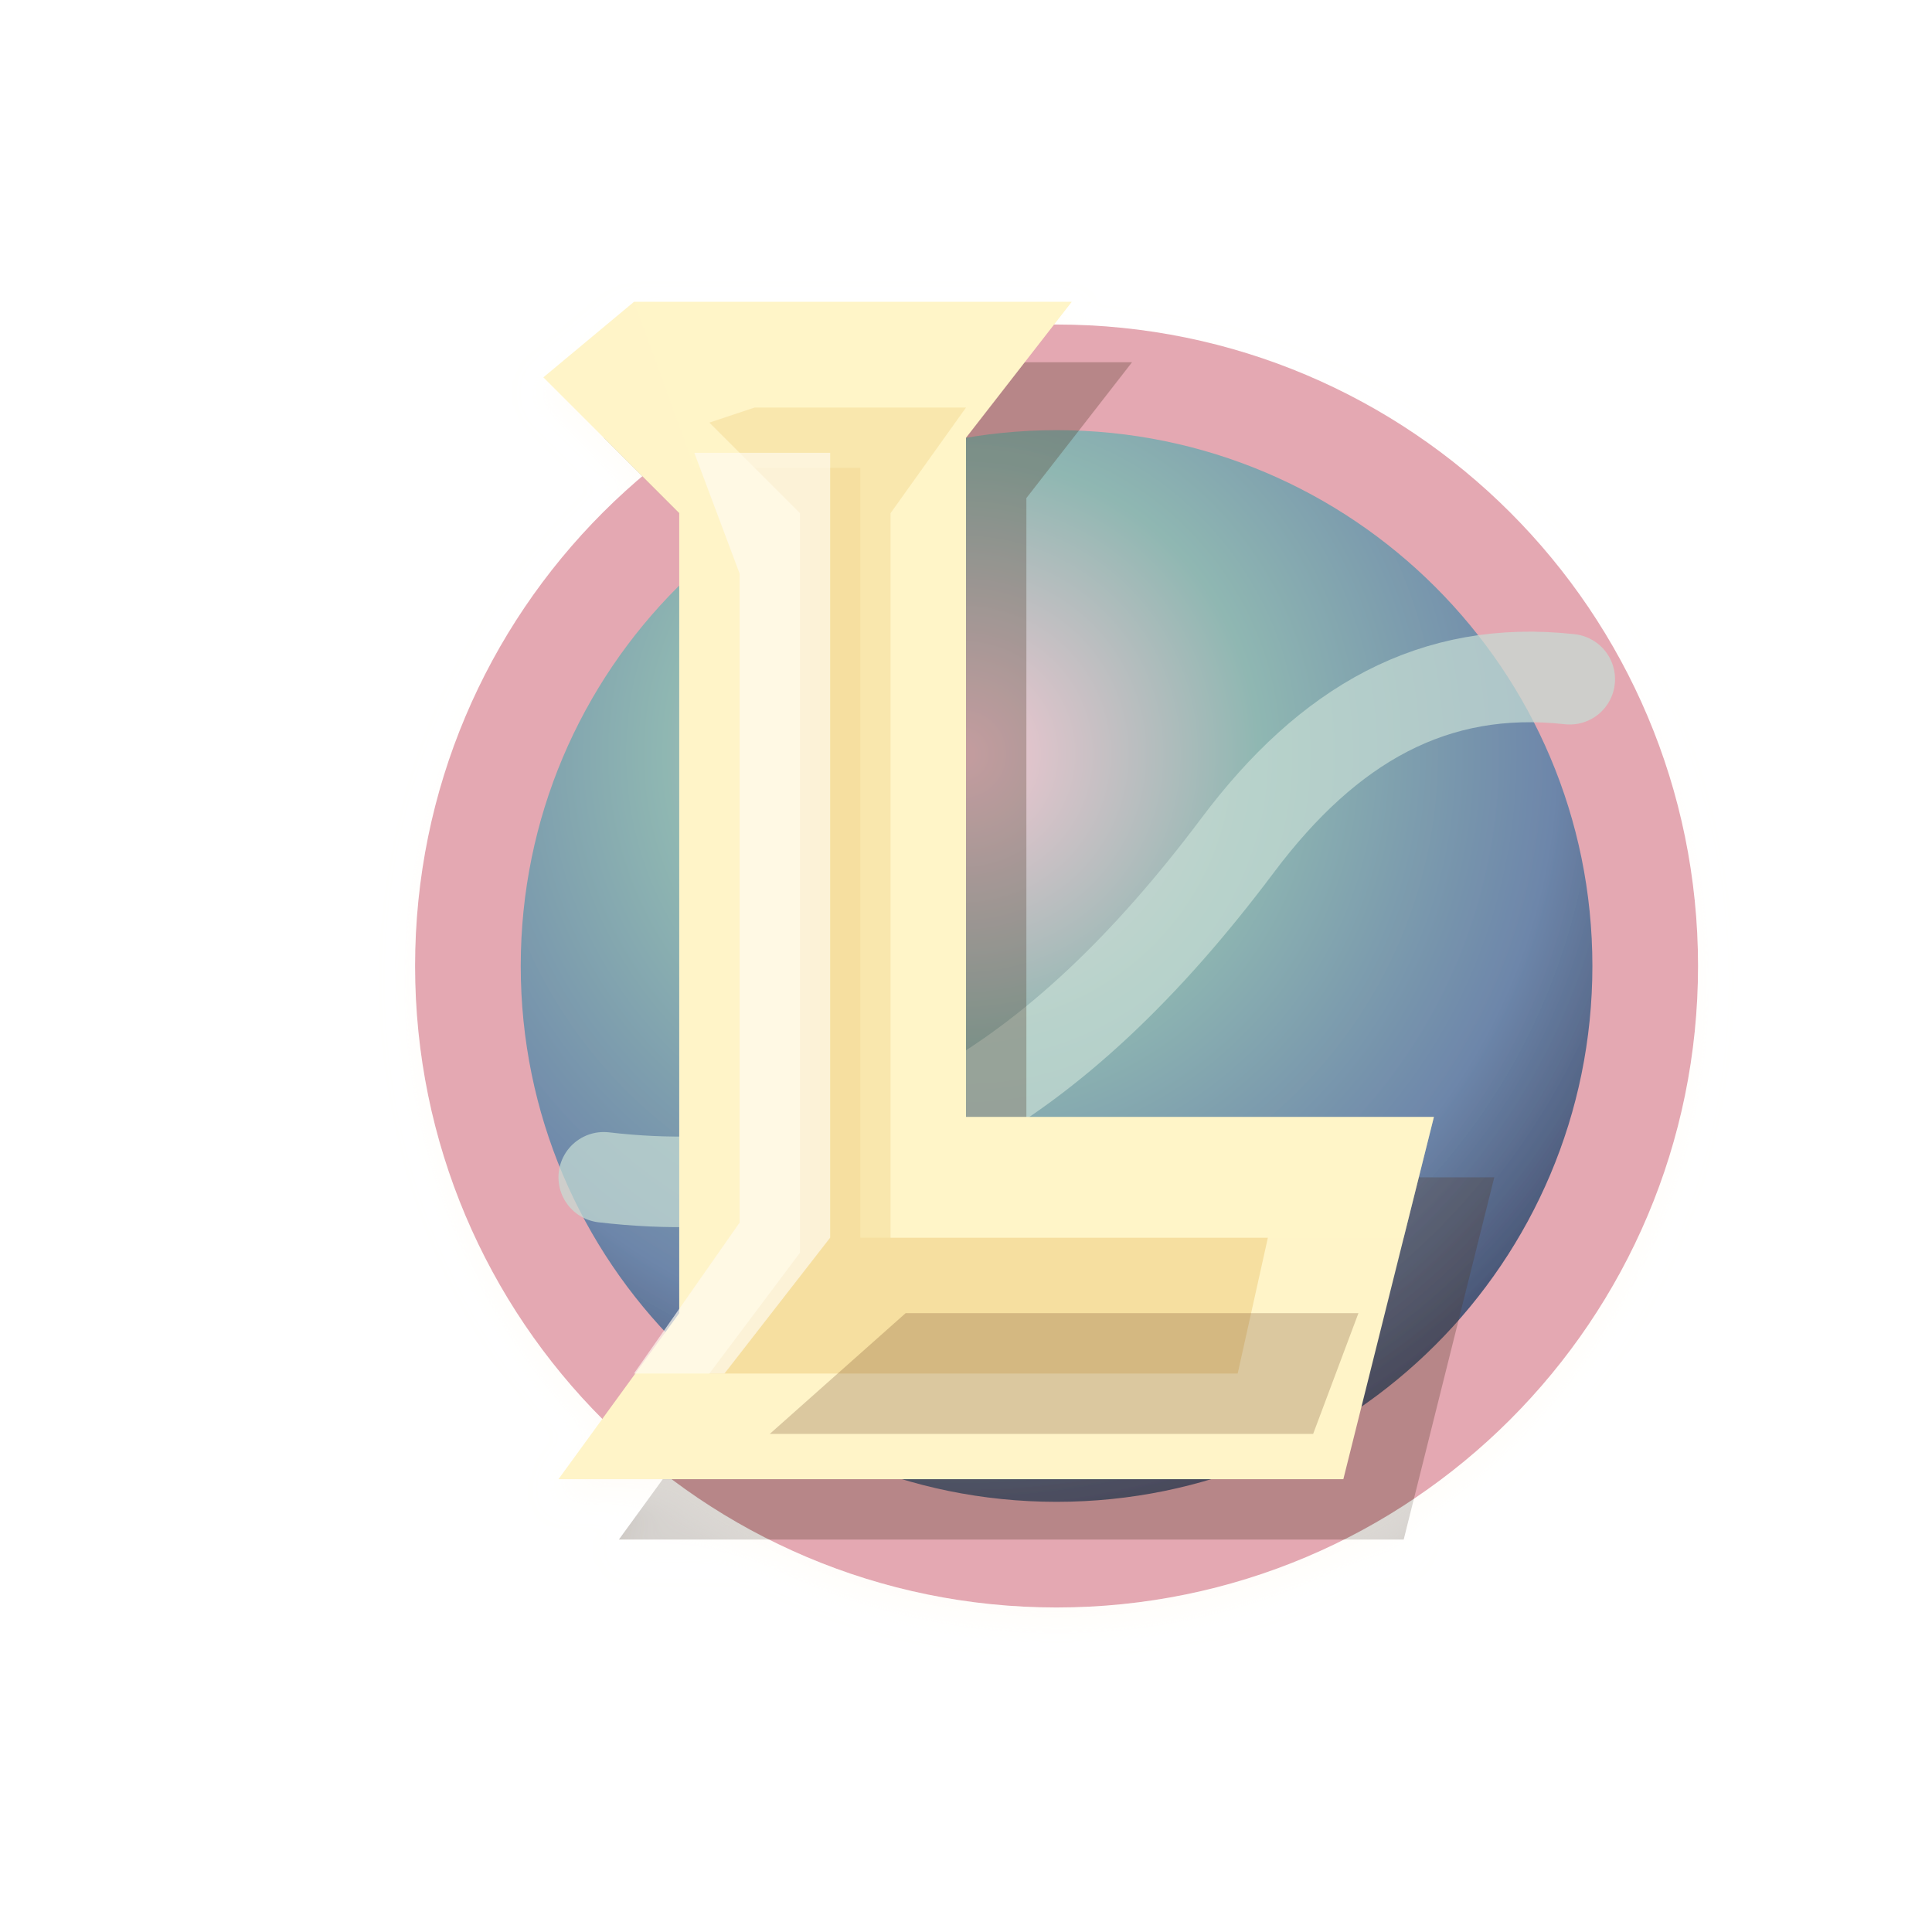
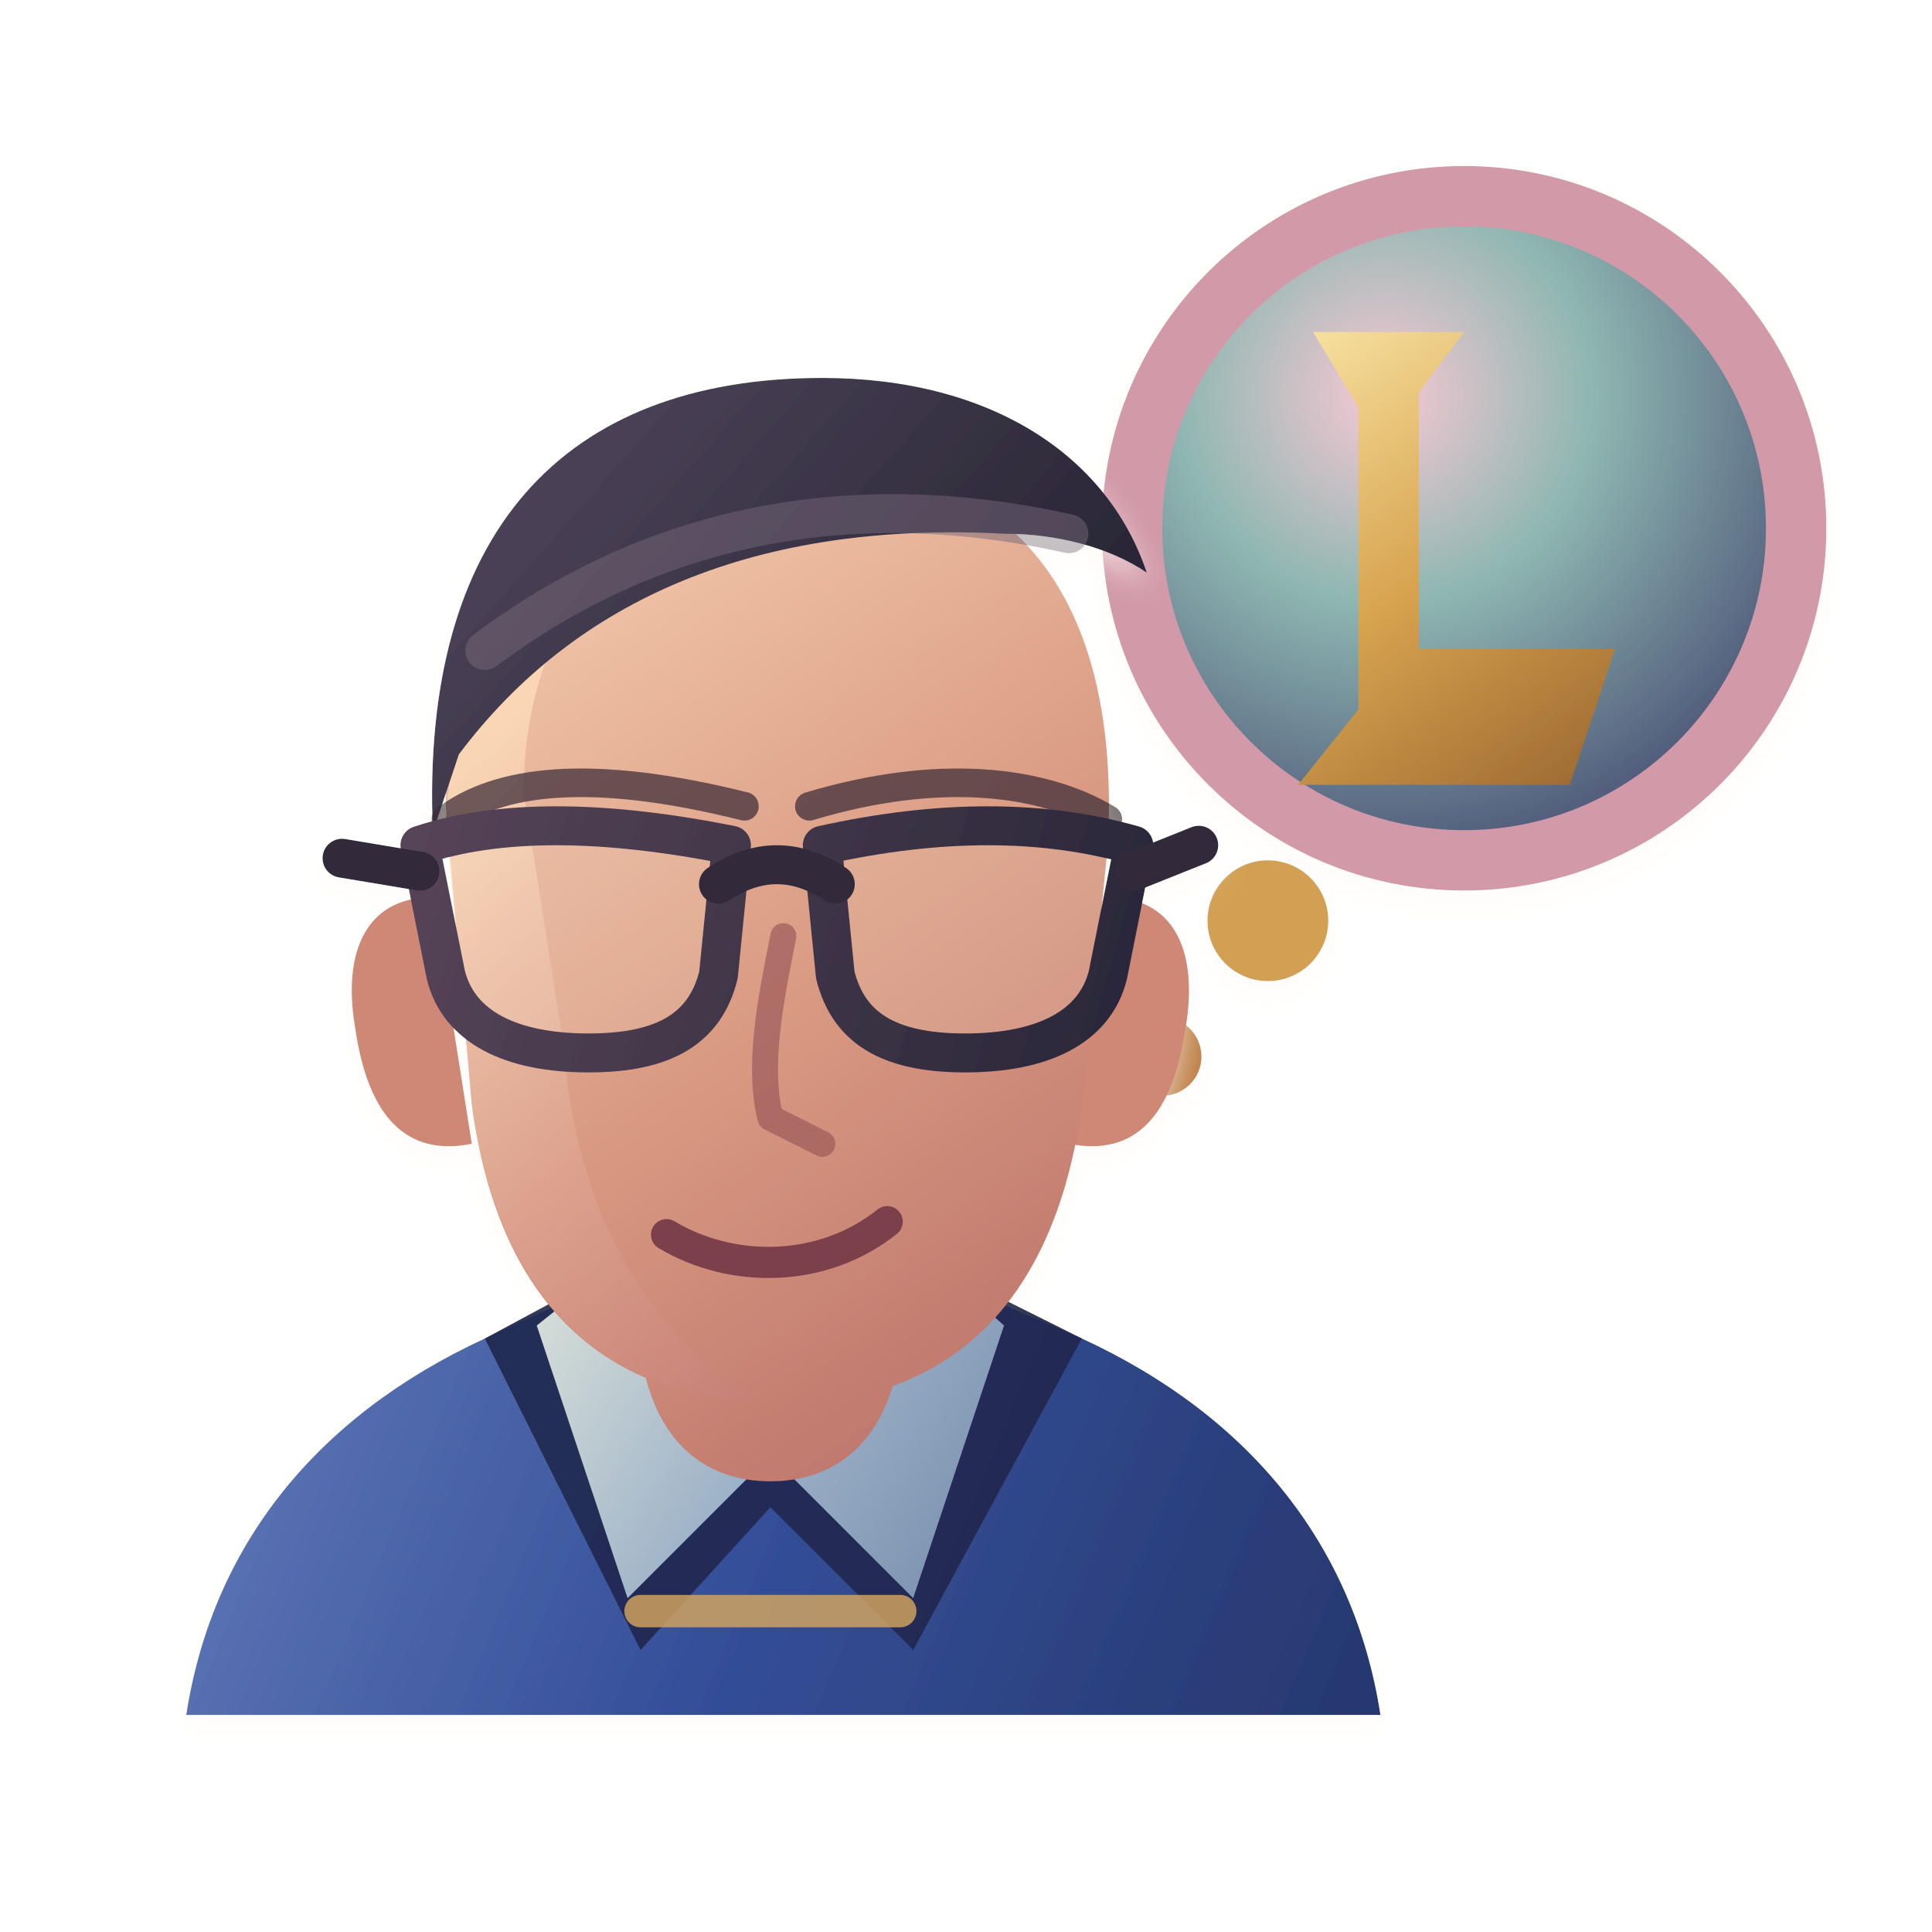
- <svg xmlns="http://www.w3.org/2000/svg" viewBox="0 0 128 128" role="img" aria-label="league">
+ <svg xmlns="http://www.w3.org/2000/svg" viewBox="0 0 128 128" role="img" aria-label="yernar considering league">
  <defs>
-     <filter id="shadow" x="-32%" y="-32%" width="164%" height="164%" color-interpolation-filters="sRGB">
+     <filter id="shadow" x="-32%" y="-26%" width="164%" height="164%" color-interpolation-filters="sRGB">
      <feDropShadow dx="0" dy="8" stdDeviation="6" flood-color="#2b211d" flood-opacity=".18" />
-       <feDropShadow dx="0" dy="1" stdDeviation="1" flood-color="#fffaf4" flood-opacity=".55" />
+       <feDropShadow dx="0" dy="1" stdDeviation="1" flood-color="#fffaf4" flood-opacity=".58" />
    </filter>
-     <radialGradient id="orb" cx="42%" cy="32%" r="70%">
+     <linearGradient id="skin" x1="42" y1="28" x2="89" y2="96" gradientUnits="userSpaceOnUse">
+       <stop stop-color="#f3c9ac" />
+       <stop offset=".5" stop-color="#d99a82" />
+       <stop offset="1" stop-color="#b96f68" />
+     </linearGradient>
+     <linearGradient id="skinSide" x1="42" y1="42" x2="90" y2="91" gradientUnits="userSpaceOnUse">
+       <stop stop-color="#ffe0bd" stop-opacity=".72" />
+       <stop offset="1" stop-color="#b45e67" stop-opacity=".2" />
+     </linearGradient>
+     <linearGradient id="hair" x1="39" y1="20" x2="91" y2="66" gradientUnits="userSpaceOnUse">
+       <stop stop-color="#51465d" />
+       <stop offset=".52" stop-color="#302c3c" />
+       <stop offset="1" stop-color="#171b2c" />
+     </linearGradient>
+     <linearGradient id="shirt" x1="23" y1="84" x2="108" y2="120" gradientUnits="userSpaceOnUse">
+       <stop stop-color="#5f77b7" />
+       <stop offset=".48" stop-color="#344f99" />
+       <stop offset="1" stop-color="#27386f" />
+     </linearGradient>
+     <linearGradient id="collar" x1="38" y1="82" x2="89" y2="115" gradientUnits="userSpaceOnUse">
+       <stop stop-color="#eef0df" />
+       <stop offset=".48" stop-color="#9db2c8" />
+       <stop offset="1" stop-color="#657a9d" />
+     </linearGradient>
+     <linearGradient id="glass" x1="37" y1="48" x2="94" y2="64" gradientUnits="userSpaceOnUse">
+       <stop stop-color="#564457" />
+       <stop offset="1" stop-color="#282638" />
+     </linearGradient>
+     <radialGradient id="leagueOrb" cx="38%" cy="30%" r="74%">
      <stop stop-color="#f7c8d3" />
-       <stop offset=".36" stop-color="#8fb7b2" />
-       <stop offset=".72" stop-color="#6d86aa" />
-       <stop offset="1" stop-color="#3a415f" />
+       <stop offset=".42" stop-color="#8fb7b2" />
+       <stop offset="1" stop-color="#495174" />
    </radialGradient>
-     <linearGradient id="gold" x1="34" y1="18" x2="96" y2="108">
-       <stop stop-color="#f6dfa0" />
-       <stop offset=".33" stop-color="#d6a14a" />
-       <stop offset=".72" stop-color="#b67a34" />
-       <stop offset="1" stop-color="#7e512b" />
-     </linearGradient>
-     <linearGradient id="goldEdge" x1="36" y1="22" x2="88" y2="106">
-       <stop stop-color="#fff4c8" />
-       <stop offset=".54" stop-color="#c9913f" />
-       <stop offset="1" stop-color="#67401f" />
-     </linearGradient>
-     <linearGradient id="pinkRing" x1="24" y1="20" x2="112" y2="108">
-       <stop stop-color="#e4a8b2" />
-       <stop offset=".5" stop-color="#c28b98" />
-       <stop offset="1" stop-color="#76678d" />
-     </linearGradient>
-     <linearGradient id="tealWave" x1="32" y1="32" x2="94" y2="92">
-       <stop stop-color="#c6ddd4" />
-       <stop offset=".5" stop-color="#6b928a" />
-       <stop offset="1" stop-color="#527d83" />
+     <linearGradient id="leagueGold" x1="82" y1="20" x2="108" y2="56" gradientUnits="userSpaceOnUse">
+       <stop stop-color="#fff0b3" />
+       <stop offset=".5" stop-color="#d7a34f" />
+       <stop offset="1" stop-color="#8d5a2a" />
    </linearGradient>
  </defs>
  <g filter="url(#shadow)">
-     <circle cx="70" cy="64" r="39" fill="url(#orb)" stroke="url(#pinkRing)" stroke-width="7" />
-     <path d="M40 78c17 2 30-6 42-22 6-8 13-12 22-11" fill="none" stroke="url(#tealWave)" stroke-width="6" stroke-linecap="round" opacity=".72" />
-     <path d="M46 24h29l-7 9v45h31l-6 24H41l8-11V38l-9-9Z" fill="#4d3626" opacity=".3" />
-     <path d="M42 20h29l-7 9v45h31l-6 24H37l8-11V34l-9-9Z" fill="url(#goldEdge)" />
-     <path d="M50 27h14l-5 7v48h25l-2 9H47l6-8V34l-6-6Z" fill="url(#gold)" />
-     <path d="M42 20h29l-7 9v45h31l-2 8H57V31H46Z" fill="#fff5c7" opacity=".34" />
-     <path d="M46 30h9v52l-7 9h-6l7-10V38Z" fill="#fffaf0" opacity=".68" />
-     <path d="M60 87h30l-3 8H51Z" fill="#6e4525" opacity=".25" />
+     <circle cx="97" cy="35" r="22" fill="url(#leagueOrb)" stroke="#d29aa9" stroke-width="4" />
+     <path d="M87 22h10l-3 4v17h13l-3 9H86l4-5V27Z" fill="url(#leagueGold)" />
+     <circle cx="84" cy="61" r="4" fill="#d3a053" />
+     <circle cx="77" cy="70" r="2.6" fill="#be7f47" />
+   </g>
+   <g filter="url(#shadow)" transform="translate(-4 13) scale(.86)">
+     <path d="M19 117c2-13 10-23 23-29l13-6h19l14 6c13 6 21 16 23 29Z" fill="url(#shirt)" />
+     <path d="m42 88 13-7h19l14 7-13 24-11-11-10 11Z" fill="#202b51" opacity=".96" />
+     <path d="m46 87 10-8 8 18-11 11Z" fill="url(#collar)" />
+     <path d="m82 87-9-8-9 18 11 11Z" fill="url(#collar)" />
+     <path d="M54 75h20v14c-1 7-5 10-10 10s-9-3-10-10Z" fill="url(#skin)" />
+     <path d="M38 54c-5 0-7 4-6 10 1 7 4 10 9 9Zm52 0c5 0 7 4 6 10-1 7-4 10-9 9Z" fill="#cf8876" />
+     <path d="M39 47c0-17 10-27 26-27 18 0 26 11 25 30l-2 20c-2 15-10 23-23 23-14 0-22-8-24-23Z" fill="url(#skin)" />
+     <path d="M45 46c0-13 7-22 20-25-16 1-25 11-26 27l2 22c2 14 9 22 22 23-9-6-14-15-15-28Z" fill="url(#skinSide)" />
+     <path d="M38 49c0-22 11-34 30-34 11 0 19 4 24 12-8-5-17-7-26-5-13 2-21 8-27 18Z" fill="url(#hair)" />
+     <path d="M40 43c9-12 23-18 42-17 4 0 8 1 11 3-3-9-12-15-25-15-20 0-31 12-30 35Z" fill="url(#hair)" />
+     <path d="M42 35c12-9 27-13 45-9" fill="none" stroke="#756779" stroke-width="3" stroke-linecap="round" opacity=".5" />
+     <path d="M39 48c4-3 11-4 23-1M67 47c10-3 18-2 23 1" fill="none" stroke="#3a2936" stroke-width="2.2" stroke-linecap="round" opacity=".72" />
+     <g fill="#fffaf0" fill-opacity=".12" stroke="url(#glass)" stroke-width="3" stroke-linejoin="round">
+       <path d="M37 50c6-2 14-2 24 0l-1 10c-1 4-4 6-10 6s-10-2-11-6Z" />
+       <path d="M68 50c9-2 17-2 24 0l-2 10c-1 4-5 6-11 6s-9-2-10-6Z" />
+     </g>
+     <path d="M60 53c3-2 6-2 9 0M37 52l-6-1m61 1 5-2" fill="none" stroke="#302b3a" stroke-width="3" stroke-linecap="round" />
+     <path d="M65 57c-1 5-2 10-1 14l4 2" fill="none" stroke="#9e5b5c" stroke-width="2" stroke-linecap="round" stroke-linejoin="round" opacity=".72" />
+     <path d="M56 80c5 3 12 3 17-1" fill="none" stroke="#7b3f4c" stroke-width="2.4" stroke-linecap="round" />
+     <path d="M54 109h20" fill="none" stroke="#d8a75f" stroke-width="2.5" stroke-linecap="round" opacity=".8" />
  </g>
</svg>
